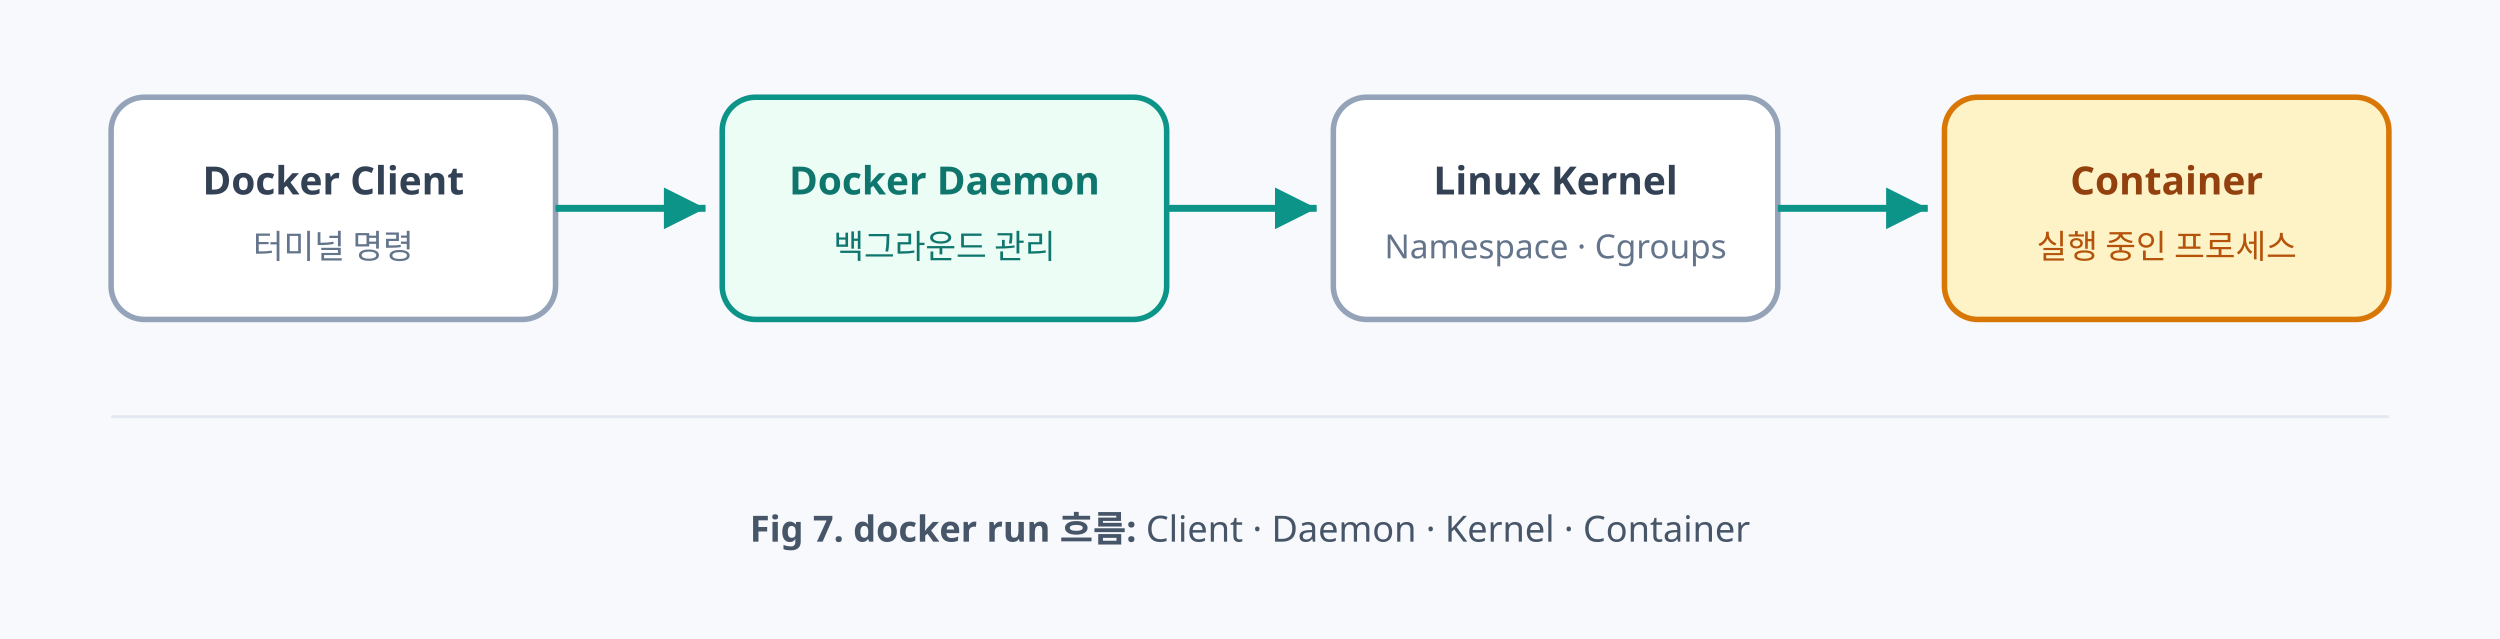
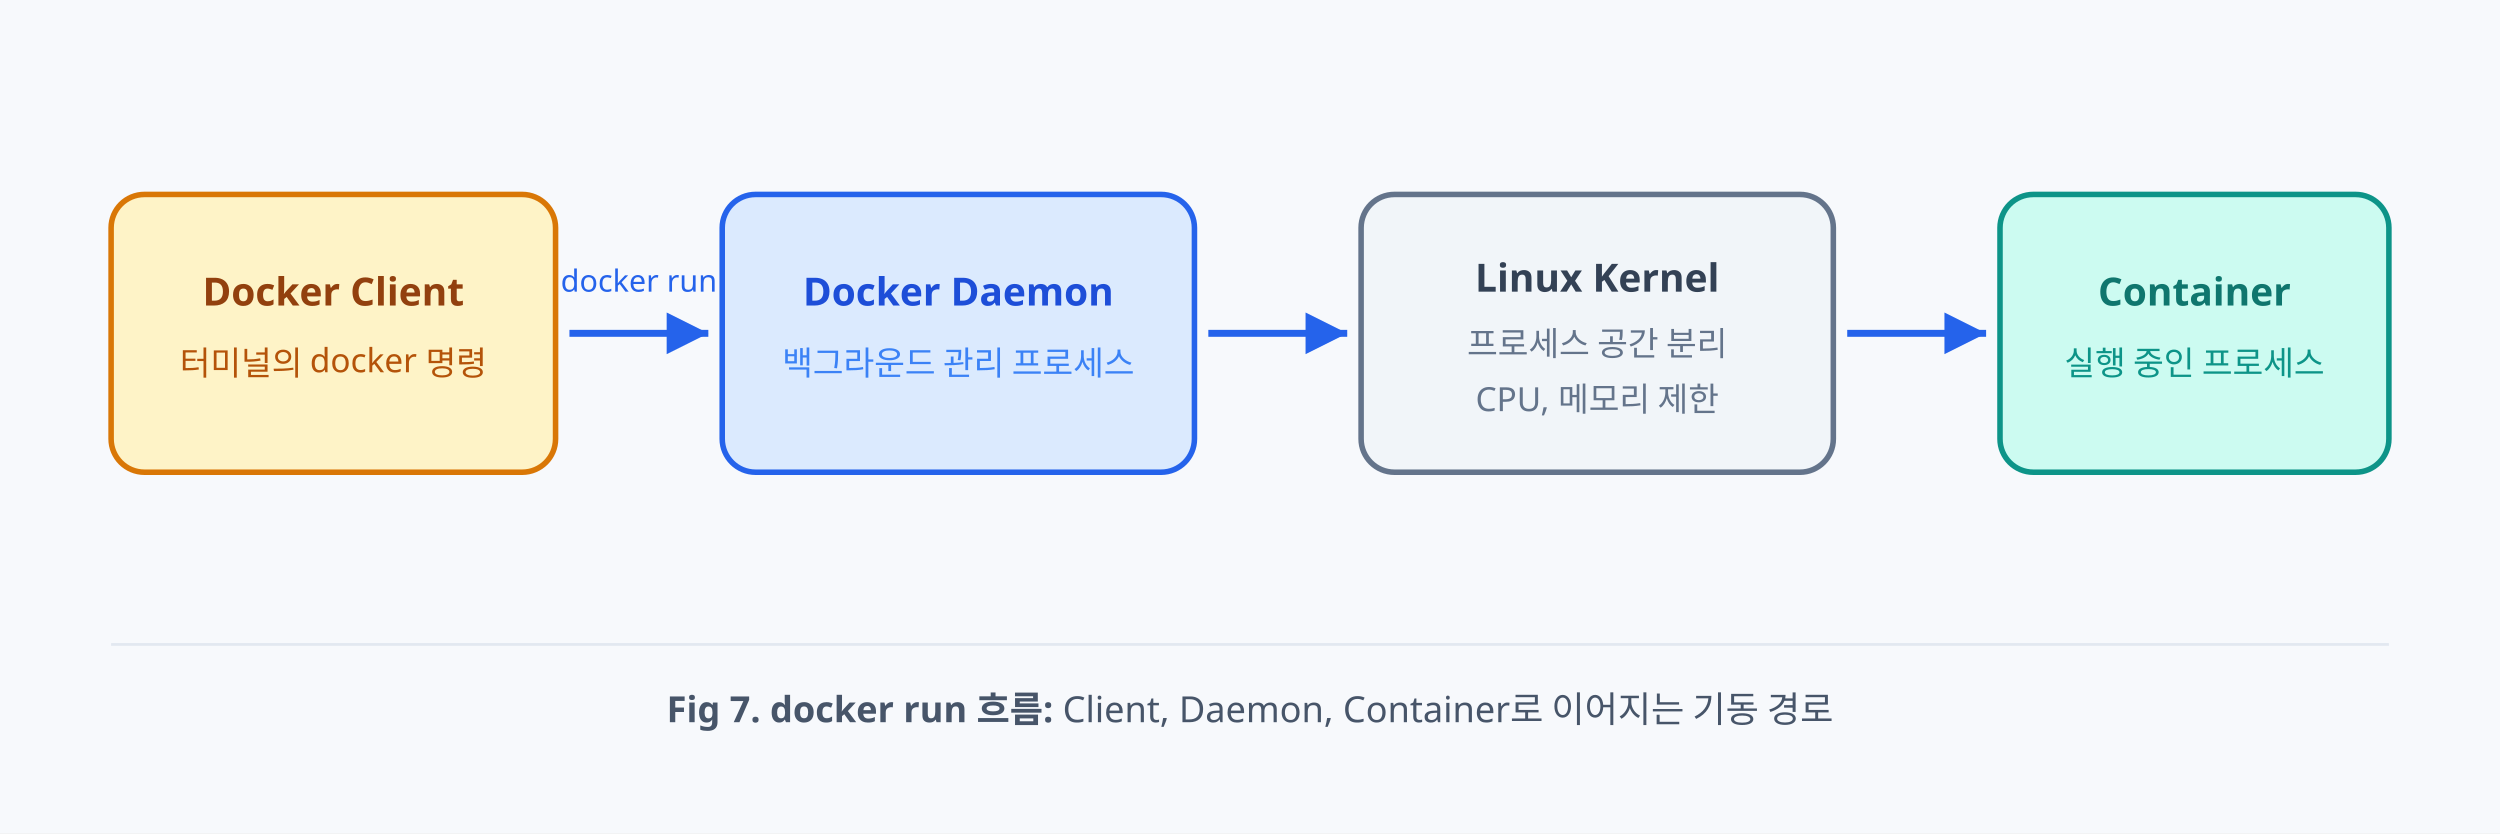
- <svg xmlns="http://www.w3.org/2000/svg" width="900" height="230" viewBox="0 0 900 230">
-   <rect width="900" height="230" fill="#F7F9FC" />
+ <svg xmlns="http://www.w3.org/2000/svg" width="900" height="300" viewBox="0 0 900 300">
+   <rect width="900" height="300" fill="#F7F9FC" />
  <defs>
-     <marker id="a2" markerWidth="8" markerHeight="8" refX="6" refY="3" orient="auto">
-       <path d="M0,0 L6,3 L0,6 Z" fill="#0D9488" />
+     <marker id="a" markerWidth="8" markerHeight="8" refX="6" refY="3" orient="auto">
+       <path d="M0,0 L6,3 L0,6 Z" fill="#2563EB" />
    </marker>
  </defs>
-   <g font-family="Apple SD Gothic Neo, Noto Sans KR, sans-serif" text-anchor="middle">
-     <rect x="40" y="35" width="160" height="80" rx="12" fill="#FFFFFF" stroke="#94A3B8" stroke-width="2" />
-     <text x="120" y="70" font-size="14" fill="#334155" font-weight="600">Docker Client</text>
-     <text x="120" y="93" font-size="12" fill="#64748B">터미널 명령</text>
-     <rect x="260" y="35" width="160" height="80" rx="12" fill="#ECFDF5" stroke="#0D9488" stroke-width="2" />
-     <text x="340" y="70" font-size="14" fill="#0F766E" font-weight="600">Docker Daemon</text>
-     <text x="340" y="93" font-size="12" fill="#0F766E">백그라운드 관리</text>
-     <rect x="480" y="35" width="160" height="80" rx="12" fill="#FFFFFF" stroke="#94A3B8" stroke-width="2" />
-     <text x="560" y="70" font-size="14" fill="#334155" font-weight="600">Linux Kernel</text>
-     <text x="560" y="93" font-size="12" fill="#64748B">Namespace · Cgroups</text>
-     <rect x="700" y="35" width="160" height="80" rx="12" fill="#FEF3C7" stroke="#D97706" stroke-width="2" />
-     <text x="780" y="70" font-size="14" fill="#92400E" font-weight="600">Container</text>
-     <text x="780" y="93" font-size="12" fill="#B45309">실행 중인 프로세스</text>
-   </g>
-   <g stroke="#0D9488" stroke-width="2.5" fill="none" marker-end="url(#a2)">
-     <line x1="200" y1="75" x2="254" y2="75" />
-     <line x1="420" y1="75" x2="474" y2="75" />
-     <line x1="640" y1="75" x2="694" y2="75" />
-   </g>
-   <line x1="40" y1="150" x2="860" y2="150" stroke="#E2E8F0" stroke-width="1" />
-   <text x="450" y="195" text-anchor="middle" font-family="Apple SD Gothic Neo, Noto Sans KR, sans-serif" font-size="13" fill="#475569">
+   <rect x="40" y="70" width="160" height="100" rx="12" fill="#FEF3C7" stroke="#D97706" stroke-width="2" />
+   <text x="120" y="110" text-anchor="middle" font-family="Apple SD Gothic Neo, Noto Sans KR, sans-serif" font-size="14" fill="#92400E" font-weight="600">Docker Client</text>
+   <text x="120" y="135" text-anchor="middle" font-family="Apple SD Gothic Neo, Noto Sans KR, sans-serif" font-size="12" fill="#B45309">터미널의 docker 명령</text>
+   <path d="M205 120 H255" fill="none" stroke="#2563EB" stroke-width="2.5" marker-end="url(#a)" />
+   <text x="230" y="105" text-anchor="middle" font-family="Apple SD Gothic Neo, Noto Sans KR, sans-serif" font-size="11" fill="#2563EB">docker run</text>
+   <rect x="260" y="70" width="170" height="100" rx="12" fill="#DBEAFE" stroke="#2563EB" stroke-width="2" />
+   <text x="345" y="110" text-anchor="middle" font-family="Apple SD Gothic Neo, Noto Sans KR, sans-serif" font-size="14" fill="#1D4ED8" font-weight="600">Docker Daemon</text>
+   <text x="345" y="135" text-anchor="middle" font-family="Apple SD Gothic Neo, Noto Sans KR, sans-serif" font-size="12" fill="#3B82F6">백그라운드 관리 프로세스</text>
+   <path d="M435 120 H485" fill="none" stroke="#2563EB" stroke-width="2.5" marker-end="url(#a)" />
+   <rect x="490" y="70" width="170" height="100" rx="12" fill="#F1F5F9" stroke="#64748B" stroke-width="2" />
+   <text x="575" y="105" text-anchor="middle" font-family="Apple SD Gothic Neo, Noto Sans KR, sans-serif" font-size="14" fill="#334155" font-weight="600">Linux Kernel</text>
+   <text x="575" y="128" text-anchor="middle" font-family="Apple SD Gothic Neo, Noto Sans KR, sans-serif" font-size="12" fill="#64748B">프로세스 공간 분리</text>
+   <text x="575" y="148" text-anchor="middle" font-family="Apple SD Gothic Neo, Noto Sans KR, sans-serif" font-size="12" fill="#64748B">CPU, 메모리 제한</text>
+   <path d="M665 120 H715" fill="none" stroke="#2563EB" stroke-width="2.5" marker-end="url(#a)" />
+   <rect x="720" y="70" width="140" height="100" rx="12" fill="#CCFBF1" stroke="#0D9488" stroke-width="2" />
+   <text x="790" y="110" text-anchor="middle" font-family="Apple SD Gothic Neo, Noto Sans KR, sans-serif" font-size="14" fill="#0F766E" font-weight="600">Container</text>
+   <text x="790" y="135" text-anchor="middle" font-family="Apple SD Gothic Neo, Noto Sans KR, sans-serif" font-size="12" fill="#0D9488">실행 중인 프로세스</text>
+   <line x1="40" y1="232" x2="860" y2="232" stroke="#E2E8F0" stroke-width="1" />
+   <text x="450" y="260" text-anchor="middle" font-family="Apple SD Gothic Neo, Noto Sans KR, sans-serif" font-size="13" fill="#475569">
    <tspan font-weight="600">Fig 7. docker run 흐름:</tspan>
-     <tspan> Client · Daemon · Kernel · Container</tspan>
+     <tspan> Client, Daemon, Container로 이어지는 기동 경로</tspan>
  </text>
</svg>
